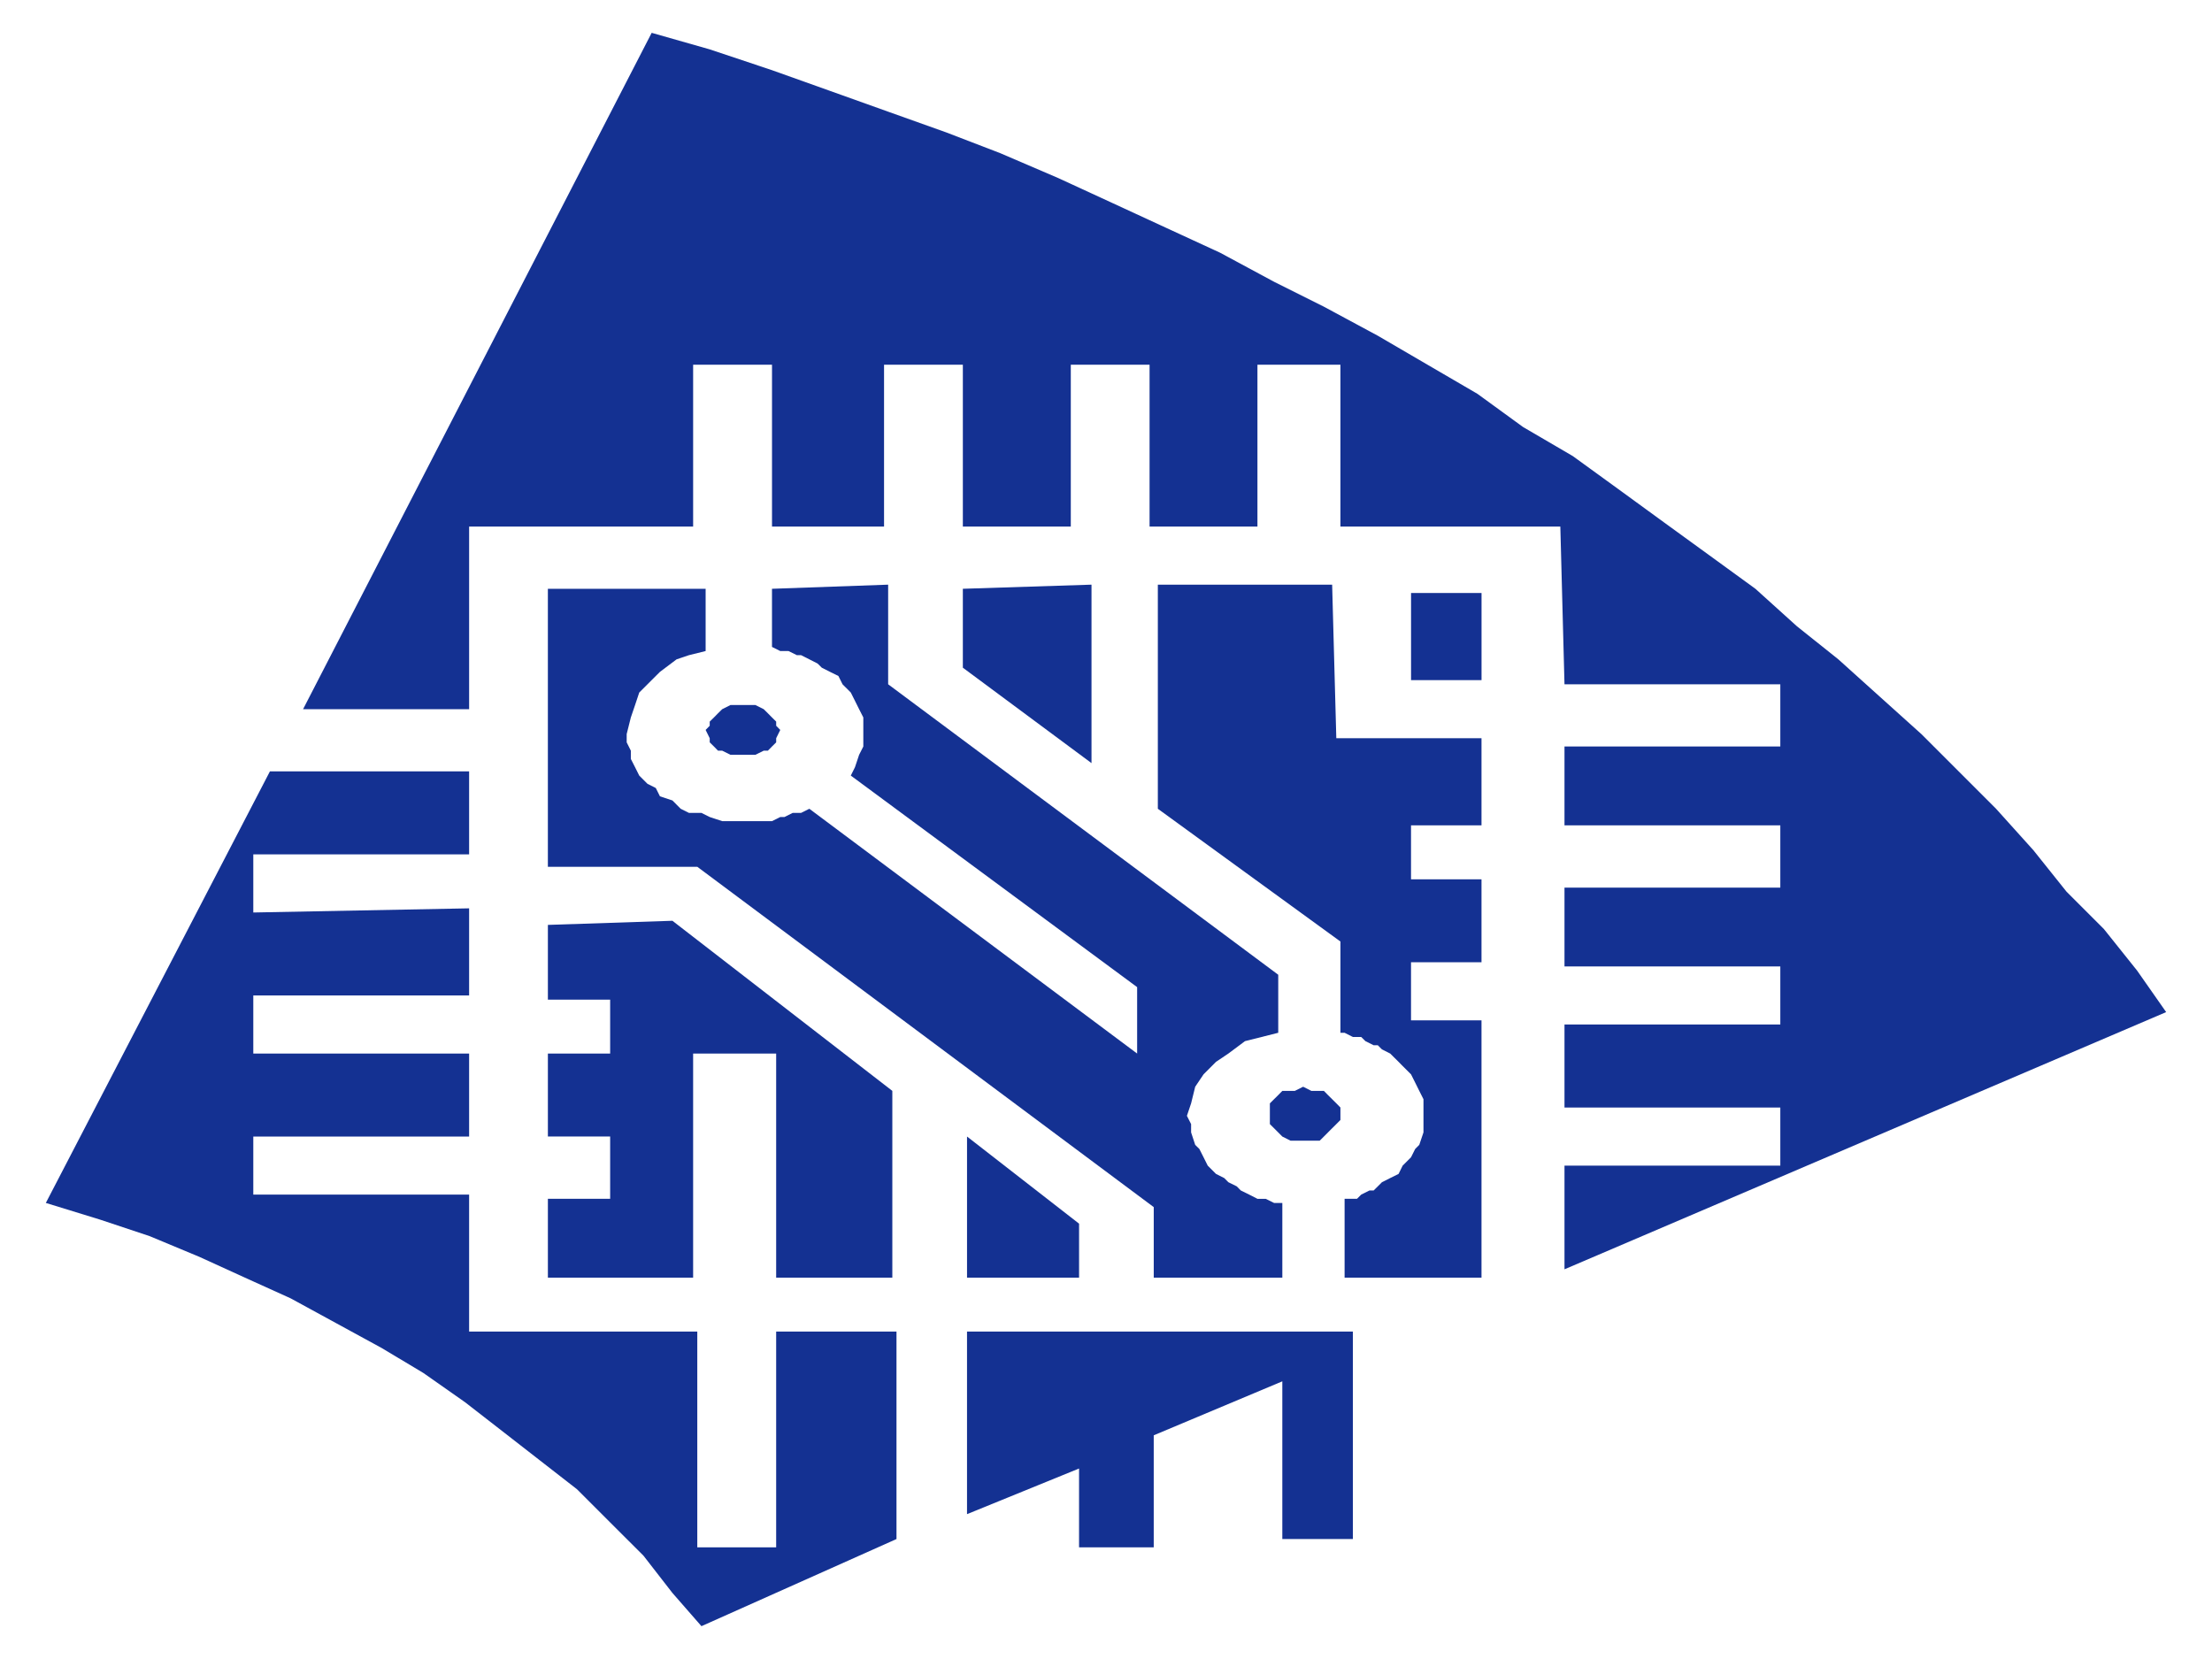
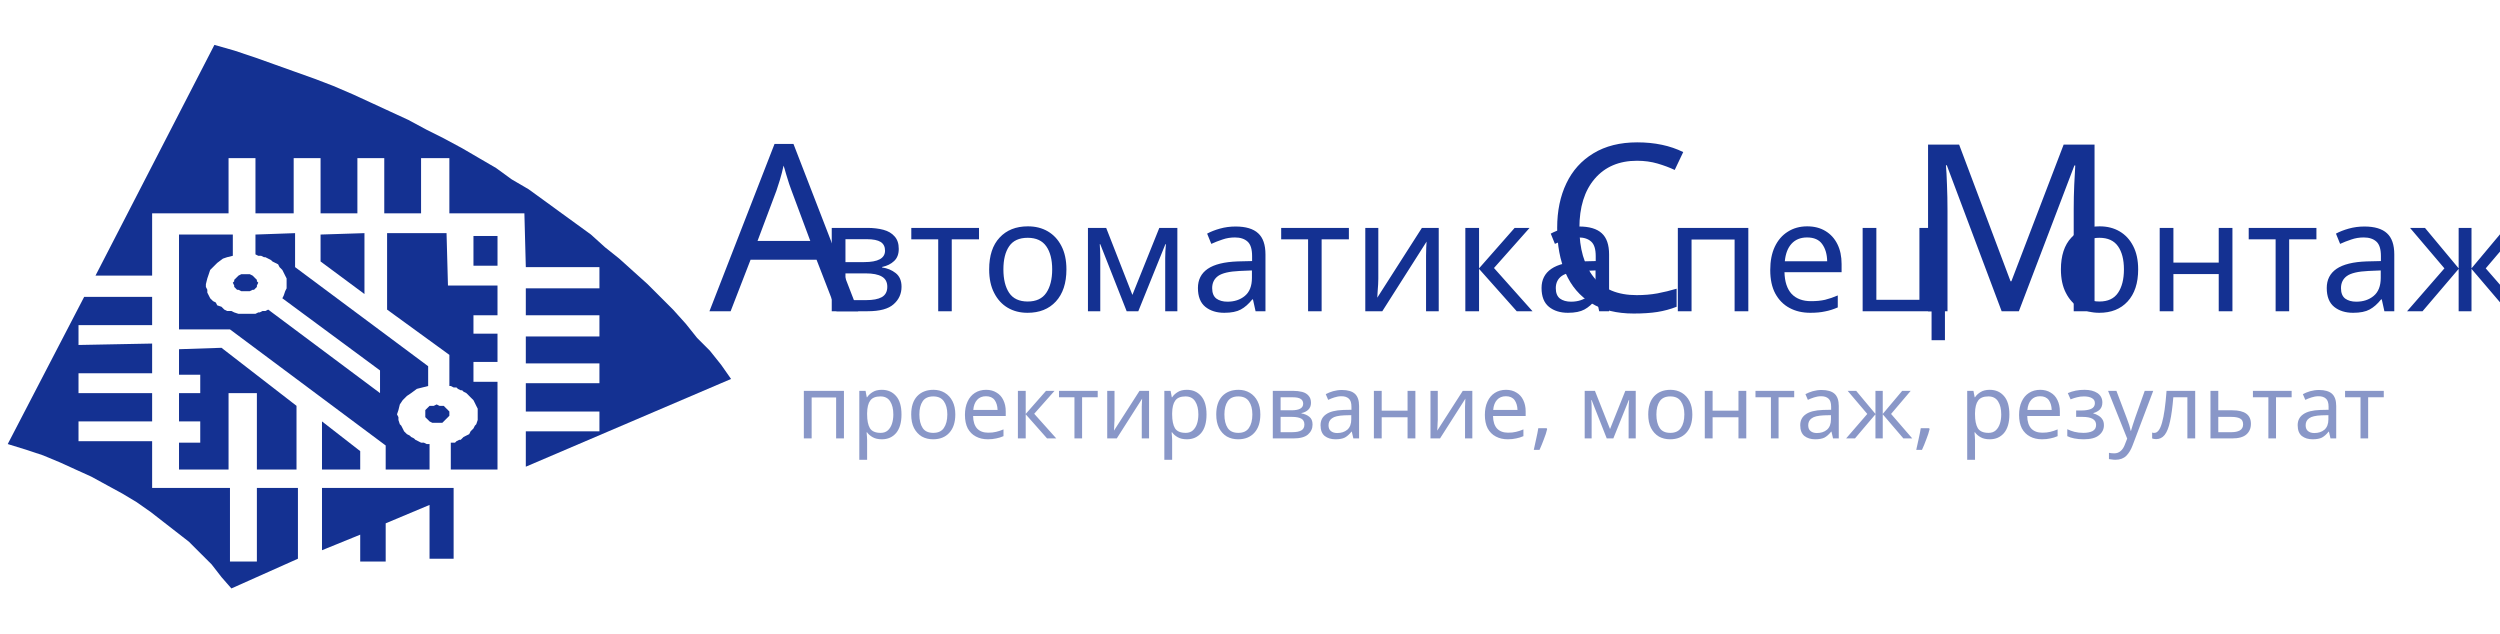
- <svg xmlns="http://www.w3.org/2000/svg" version="1.1" x="0" y="0" width="1024" height="768" viewBox="0, 0, 1024, 768">
+ <svg xmlns="http://www.w3.org/2000/svg" version="1.1" x="0" y="0" width="225" height="57" viewBox="0, 0, 225, 57">
  <g id="Layer_1">
-     <path d="M343.915,349.418 L347.786,349.418 L349.697,349.418 L353.551,347.507 L355.478,347.507 L357.372,345.58 L359.315,343.653 L359.315,341.743 L361.209,337.905 L359.315,335.978 L359.315,334.051 L357.372,332.124 L355.478,330.213 L353.551,328.303 L349.697,326.376 L347.786,326.376 L343.915,326.376 L340.094,326.376 L338.151,326.376 L334.33,328.303 L332.386,330.213 L330.508,332.124 L328.548,334.051 L328.548,335.978 L326.654,337.905 L328.548,341.743 L328.548,343.653 L330.508,345.58 L332.386,347.507 L334.33,347.507 L338.151,349.418 L340.094,349.418 z" fill="#143192" />
-     <path d="M603.261,528.068 L607.083,528.068 L610.92,528.068 L612.864,526.141 L614.758,524.231 L616.685,522.304 L618.628,520.376 L620.522,518.466 L620.522,516.555 L620.522,512.701 L618.628,510.774 L616.685,508.847 L614.758,506.937 L612.864,505.01 L610.92,505.01 L607.083,505.01 L603.261,503.082 L599.407,505.01 L597.447,505.01 L593.626,505.01 L591.732,506.937 L589.805,508.847 L587.861,510.774 L587.861,512.701 L587.861,516.555 L587.861,518.466 L587.861,520.376 L589.805,522.304 L591.732,524.231 L593.626,526.141 L597.447,528.068 L599.407,528.068 z" fill="#143192" />
-     <path d="M447.661,616.419 L447.661,700.946 L499.527,679.814 L499.527,716.313 L534.098,716.313 L534.098,664.447 L593.623,639.461 L593.623,712.459 L626.284,712.459 L626.284,616.419 z" fill="#143192" />
-     <path d="M499.534,591.473 L499.534,566.471 L447.668,526.135 L447.668,591.473 z" fill="#143192" />
-     <path d="M326.658,301.39 L326.658,272.566 L253.627,272.566 L253.627,401.267 L322.803,401.267 L534.103,558.807 L534.103,591.468 L593.628,591.468 L593.628,556.88 L589.807,556.88 L585.936,554.969 L582.115,554.969 L578.277,553.009 L574.407,551.099 L572.513,549.188 L568.642,547.278 L566.748,545.367 L562.927,543.44 L559.089,539.602 L557.162,535.732 L555.219,531.894 L553.292,529.984 L551.397,524.219 L551.397,520.381 L549.454,516.544 L551.397,510.779 L553.292,503.087 L557.162,497.339 L562.927,491.558 L568.642,487.72 L576.35,481.972 L584.042,480.045 L591.734,478.102 L591.734,451.238 L411.151,316.773 L411.151,270.656 L357.375,272.566 L357.375,299.479 L361.213,301.39 L365.034,301.39 L368.904,303.3 L370.848,303.3 L374.669,305.227 L378.49,307.171 L380.434,309.098 L384.255,311.025 L388.125,312.936 L390.036,316.773 L393.857,320.594 L395.784,324.432 L397.711,328.303 L399.655,332.124 L399.655,335.978 L399.655,339.815 L399.655,345.58 L397.711,349.418 L395.784,355.182 L393.857,359.037 L526.412,456.97 L526.412,487.72 L374.669,374.404 L370.848,376.314 L366.961,376.314 L363.14,378.225 L361.213,378.225 L357.375,380.135 L353.554,380.135 L349.683,380.135 L345.846,380.135 L340.081,380.135 L334.333,380.135 L328.552,378.225 L324.731,376.314 L318.933,376.314 L315.112,374.404 L311.274,370.549 L305.509,368.639 L303.582,364.785 L299.745,362.858 L295.924,359.037 L293.997,355.182 L292.037,351.345 L292.037,347.507 L290.11,343.653 L290.11,339.815 L292.037,332.124 L293.997,326.376 L295.924,320.594 L301.672,314.846 L305.509,311.025 L313.218,305.227 L318.933,303.3 z" fill="#143192" />
-     <path d="M445.731,309.095 L505.288,353.269 L505.288,270.653 L445.731,272.563 z" fill="#143192" />
-     <path d="M359.309,716.321 L322.794,716.321 L322.794,616.427 L217.168,616.427 L217.168,553.016 L117.258,553.016 L117.258,526.136 L217.168,526.136 L217.168,487.727 L117.258,487.727 L117.258,460.831 L217.168,460.831 L217.168,420.494 L117.258,422.422 L117.258,395.509 L217.168,395.509 L217.168,357.1 L124.95,357.1 L21.219,556.87 L46.205,564.562 L69.263,572.237 L92.306,581.839 L113.421,591.475 L134.552,601.044 L155.717,612.59 L176.816,624.103 L196.053,635.632 L215.225,649.088 L232.519,662.512 L249.813,675.968 L267.09,689.408 L282.457,704.775 L297.857,720.142 L311.281,737.42 L324.721,752.803 L415.012,712.467 L415.012,616.427 L359.309,616.427 z" fill="#143192" />
-     <path d="M724.249,539.601 L724.249,587.596 L1002.781,468.531 L989.325,449.31 L973.974,430.105 L956.68,412.811 L941.33,393.606 L924.036,374.402 L906.742,357.108 L889.448,339.814 L870.227,322.52 L851.038,305.242 L831.817,289.892 L812.629,272.565 L791.514,257.214 L770.366,241.864 L749.251,226.48 L728.086,211.13 L705.06,197.674 L683.962,182.323 L660.854,168.85 L637.844,155.427 L612.859,141.97 L589.8,130.441 L564.814,116.985 L539.878,105.488 L514.876,93.942 L489.89,82.429 L463.027,70.9 L438.057,61.298 L411.145,51.696 L384.248,42.077 L357.385,32.491 L328.562,22.856 L301.682,15.197 L140.304,328.301 L217.172,328.301 L217.172,243.774 L320.87,243.774 L320.87,168.85 L357.385,168.85 L357.385,243.774 L409.251,243.774 L409.251,168.85 L445.733,168.85 L445.733,243.774 L495.704,243.774 L495.704,168.85 L532.17,168.85 L532.17,243.774 L582.108,243.774 L582.108,168.85 L620.517,168.85 L620.517,243.774 L722.322,243.774 L724.249,316.772 L824.159,316.772 L824.159,345.578 L724.249,345.578 L724.249,382.077 L824.159,382.077 L824.159,410.9 L724.249,410.9 L724.249,447.383 L824.159,447.383 L824.159,474.262 L724.249,474.262 L724.249,512.705 L824.159,512.705 L824.159,539.601 z" fill="#143192" />
-     <path d="M653.203,407.048 L653.203,382.062 L685.831,382.062 L685.831,341.743 L618.615,341.743 L616.688,270.656 L535.999,270.656 L535.999,374.404 L620.526,435.855 L620.526,478.102 L622.453,478.102 L626.274,480.045 L630.144,480.045 L632.088,481.972 L635.909,483.883 L637.836,483.883 L639.747,485.793 L643.568,487.72 L647.438,491.558 L649.333,493.485 L653.203,497.339 L655.13,501.177 L657.024,504.998 L658.968,508.852 L658.968,512.706 L658.968,516.544 L658.968,520.381 L658.968,524.219 L657.024,529.984 L655.13,531.894 L653.203,535.732 L649.333,539.602 L647.438,543.44 L643.568,545.351 L639.747,547.278 L637.836,549.188 L635.909,551.099 L633.982,551.099 L630.144,553.009 L628.201,554.953 L624.38,554.953 L622.453,554.953 L622.453,591.468 L685.831,591.468 L685.831,472.353 L653.203,472.353 L653.203,445.457 L685.831,445.457 L685.831,407.048 z" fill="#143192" />
-     <path d="M685.846,274.517 L653.218,274.517 L653.218,314.853 L685.846,314.853 z" fill="#143192" />
-     <path d="M311.281,426.253 L253.634,428.163 L253.634,462.768 L282.457,462.768 L282.457,487.72 L253.634,487.72 L253.634,526.13 L282.457,526.13 L282.457,554.953 L253.634,554.953 L253.634,591.468 L320.867,591.468 L320.867,487.72 L359.309,487.72 L359.309,591.468 L413.085,591.468 L413.085,504.998 z" fill="#143192" />
+     <text transform="matrix(1, 0, 0, 1, 143.681, 22.515)">
+       <tspan x="-79.832" y="5.499" font-family="MachineC" font-size="21" kerning="1" fill="#143192">А</tspan>
+       <tspan x="-70.012" y="5.499" font-family="MachineC" font-size="14" kerning="1" fill="#143192">втоматика</tspan>
+       <tspan x="-4.816" y="5.499" font-family="MachineC" font-size="21" kerning="1" fill="#143192">С</tspan>
+       <tspan x="6.138" y="5.499" font-family="MachineC" font-size="14" kerning="1" fill="#143192">пец</tspan>
+       <tspan x="27.814" y="5.499" font-family="MachineC" font-size="21" kerning="1" fill="#143192">М</tspan>
+       <tspan x="41.036" y="5.499" font-family="MachineC" font-size="14" kerning="1" fill="#143192">онтаж</tspan>
+     </text>
+     <g id="Логотип">
+       <path d="M22.098,26.206 L22.355,26.206 L22.482,26.206 L22.737,26.08 L22.865,26.08 L22.991,25.952 L23.12,25.824 L23.12,25.697 L23.245,25.443 L23.12,25.315 L23.12,25.187 L22.991,25.059 L22.865,24.933 L22.737,24.806 L22.482,24.678 L22.355,24.678 L22.098,24.678 L21.845,24.678 L21.716,24.678 L21.462,24.806 L21.334,24.933 L21.209,25.059 L21.079,25.187 L21.079,25.315 L20.953,25.443 L21.079,25.697 L21.079,25.824 L21.209,25.952 L21.334,26.08 L21.462,26.08 L21.716,26.206 L21.845,26.206 z" fill="#143192" />
+       <path d="M39.299,38.055 L39.552,38.055 L39.807,38.055 L39.936,37.927 L40.061,37.8 L40.189,37.673 L40.318,37.545 L40.443,37.418 L40.443,37.291 L40.443,37.036 L40.318,36.908 L40.189,36.78 L40.061,36.653 L39.936,36.526 L39.807,36.526 L39.552,36.526 L39.299,36.398 L39.043,36.526 L38.913,36.526 L38.66,36.526 L38.534,36.653 L38.406,36.78 L38.277,36.908 L38.277,37.036 L38.277,37.291 L38.277,37.418 L38.277,37.545 L38.406,37.673 L38.534,37.8 L38.66,37.927 L38.913,38.055 L39.043,38.055 z" fill="#143192" />
+       <path d="M28.979,43.915 L28.979,49.521 L32.419,48.119 L32.419,50.54 L34.712,50.54 L34.712,47.1 L38.659,45.443 L38.659,50.284 L40.826,50.284 L40.826,43.915 z" fill="#143192" />
+       <path d="M32.419,42.26 L32.419,40.602 L28.979,37.927 L28.979,42.26 z" fill="#143192" />
+       <path d="M20.954,23.021 L20.954,21.109 L16.11,21.109 L16.11,29.645 L20.698,29.645 L34.712,40.094 L34.712,42.26 L38.66,42.26 L38.66,39.966 L38.406,39.966 L38.15,39.839 L37.896,39.839 L37.642,39.709 L37.385,39.582 L37.259,39.456 L37.003,39.329 L36.877,39.202 L36.624,39.074 L36.369,38.82 L36.241,38.563 L36.112,38.309 L35.985,38.182 L35.859,37.8 L35.859,37.545 L35.73,37.291 L35.859,36.908 L35.985,36.398 L36.241,36.017 L36.624,35.634 L37.003,35.379 L37.514,34.998 L38.024,34.87 L38.534,34.741 L38.534,32.959 L26.557,24.041 L26.557,20.983 L22.991,21.109 L22.991,22.894 L23.245,23.021 L23.499,23.021 L23.756,23.148 L23.884,23.148 L24.138,23.276 L24.391,23.405 L24.52,23.532 L24.774,23.66 L25.03,23.787 L25.157,24.041 L25.411,24.295 L25.538,24.549 L25.666,24.806 L25.795,25.059 L25.795,25.315 L25.795,25.57 L25.795,25.952 L25.666,26.206 L25.538,26.589 L25.411,26.844 L34.202,33.34 L34.202,35.379 L24.138,27.864 L23.884,27.99 L23.627,27.99 L23.373,28.117 L23.245,28.117 L22.991,28.244 L22.737,28.244 L22.481,28.244 L22.226,28.244 L21.844,28.244 L21.463,28.244 L21.079,28.117 L20.826,27.99 L20.441,27.99 L20.188,27.864 L19.933,27.608 L19.551,27.481 L19.423,27.226 L19.169,27.098 L18.915,26.844 L18.788,26.589 L18.658,26.334 L18.658,26.08 L18.53,25.824 L18.53,25.57 L18.658,25.059 L18.788,24.678 L18.915,24.295 L19.297,23.914 L19.551,23.66 L20.062,23.276 L20.441,23.148 z" fill="#143192" />
+       <path d="M28.851,23.532 L32.801,26.462 L32.801,20.983 L28.851,21.109 z" fill="#143192" />
+       <path d="M23.119,50.54 L20.697,50.54 L20.697,43.915 L13.692,43.915 L13.692,39.71 L7.066,39.71 L7.066,37.927 L13.692,37.927 L13.692,35.379 L7.066,35.379 L7.066,33.596 L13.692,33.596 L13.692,30.92 L7.066,31.048 L7.066,29.263 L13.692,29.263 L13.692,26.716 L7.576,26.716 L0.696,39.965 L2.353,40.475 L3.883,40.984 L5.411,41.621 L6.811,42.26 L8.213,42.895 L9.616,43.661 L11.016,44.424 L12.292,45.189 L13.563,46.081 L14.71,46.972 L15.857,47.864 L17.003,48.755 L18.022,49.775 L19.044,50.794 L19.934,51.94 L20.825,52.96 L26.814,50.285 L26.814,43.915 L23.119,43.915 z" fill="#143192" />
+       <path d="M47.323,38.82 L47.323,42.003 L65.796,34.106 L64.903,32.831 L63.885,31.558 L62.738,30.411 L61.72,29.137 L60.573,27.863 L59.426,26.716 L58.279,25.569 L57.004,24.422 L55.732,23.277 L54.457,22.259 L53.184,21.109 L51.784,20.091 L50.381,19.073 L48.981,18.053 L47.577,17.035 L46.05,16.142 L44.651,15.124 L43.118,14.231 L41.592,13.34 L39.935,12.448 L38.406,11.683 L36.749,10.791 L35.095,10.028 L33.437,9.263 L31.78,8.499 L29.998,7.734 L28.342,7.098 L26.557,6.461 L24.773,5.823 L22.992,5.187 L21.08,4.548 L19.297,4.04 L8.594,24.806 L13.692,24.806 L13.692,19.2 L20.57,19.2 L20.57,14.231 L22.992,14.231 L22.992,19.2 L26.431,19.2 L26.431,14.231 L28.851,14.231 L28.851,19.2 L32.165,19.2 L32.165,14.231 L34.584,14.231 L34.584,19.2 L37.896,19.2 L37.896,14.231 L40.443,14.231 L40.443,19.2 L47.195,19.2 L47.323,24.041 L53.949,24.041 L53.949,25.952 L47.323,25.952 L47.323,28.372 L53.949,28.372 L53.949,30.284 L47.323,30.284 L47.323,32.704 L53.949,32.704 L53.949,34.486 L47.323,34.486 L47.323,37.036 L53.949,37.036 L53.949,38.82 z" fill="#143192" />
+       <path d="M42.611,30.029 L42.611,28.371 L44.775,28.371 L44.775,25.697 L40.317,25.697 L40.189,20.983 L34.838,20.983 L34.838,27.864 L40.444,31.939 L40.444,34.741 L40.572,34.741 L40.825,34.87 L41.082,34.87 L41.211,34.998 L41.464,35.124 L41.592,35.124 L41.718,35.251 L41.972,35.379 L42.229,35.634 L42.354,35.761 L42.611,36.017 L42.739,36.271 L42.864,36.525 L42.993,36.78 L42.993,37.036 L42.993,37.291 L42.993,37.545 L42.993,37.8 L42.864,38.182 L42.739,38.309 L42.611,38.563 L42.354,38.82 L42.229,39.074 L41.972,39.201 L41.718,39.329 L41.592,39.456 L41.464,39.582 L41.336,39.582 L41.082,39.709 L40.953,39.838 L40.699,39.838 L40.572,39.838 L40.572,42.26 L44.775,42.26 L44.775,34.36 L42.611,34.36 L42.611,32.576 L44.775,32.576 L44.775,30.029 z" fill="#143192" />
+       <path d="M44.776,21.239 L42.612,21.239 L42.612,23.914 L44.776,23.914 z" fill="#143192" />
+       <path d="M19.934,31.302 L16.111,31.429 L16.111,33.724 L18.022,33.724 L18.022,35.379 L16.111,35.379 L16.111,37.926 L18.022,37.926 L18.022,39.838 L16.111,39.838 L16.111,42.26 L20.57,42.26 L20.57,35.379 L23.119,35.379 L23.119,42.26 L26.686,42.26 L26.686,36.525 z" fill="#143192" />
+     </g>
+     <text transform="matrix(1, 0, 0, 1, 143.681, 38.958)">
+       <tspan x="-72.024" y="0.5" font-family="PTSans-Caption" font-size="8" fill="#143192" fill-opacity="0.5">проектирование, монтаж, результат</tspan>
+     </text>
  </g>
</svg>
